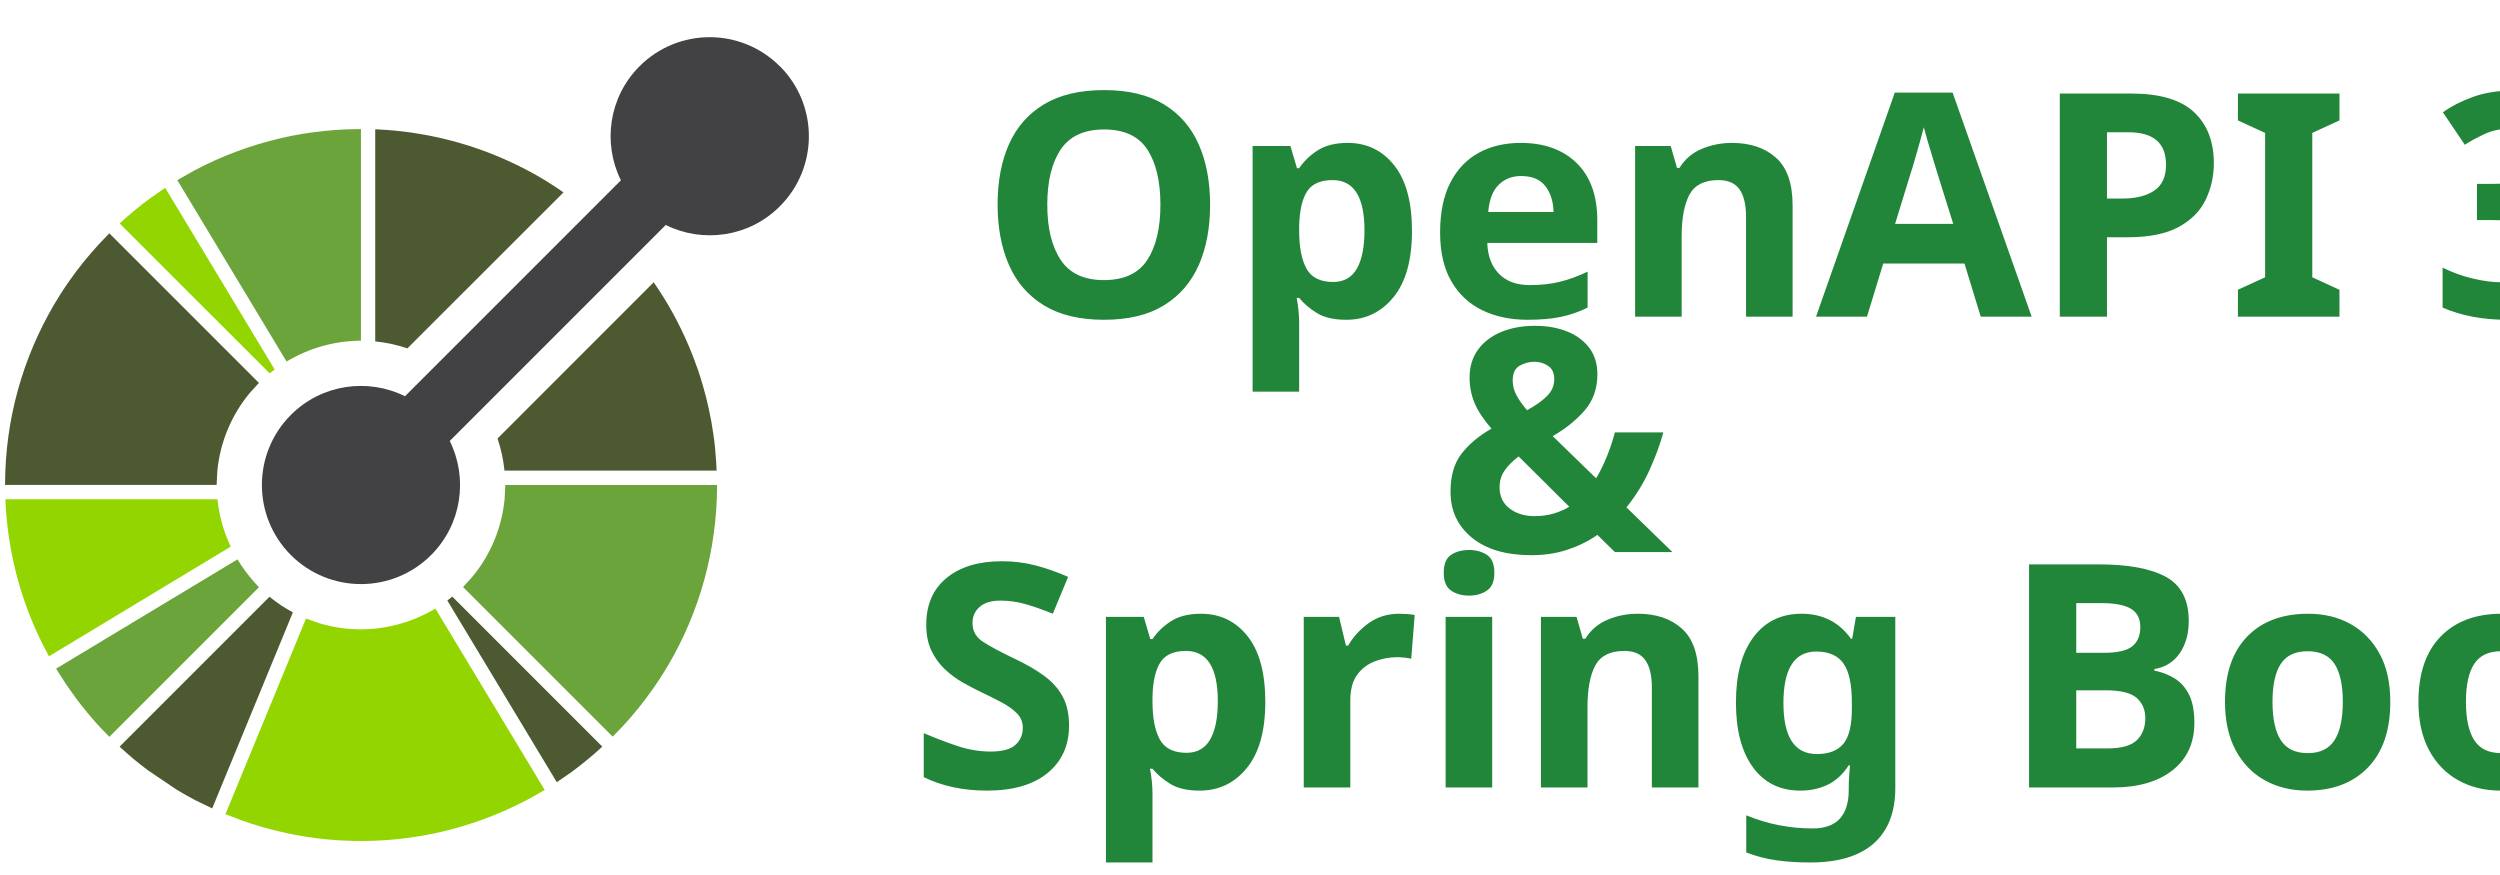
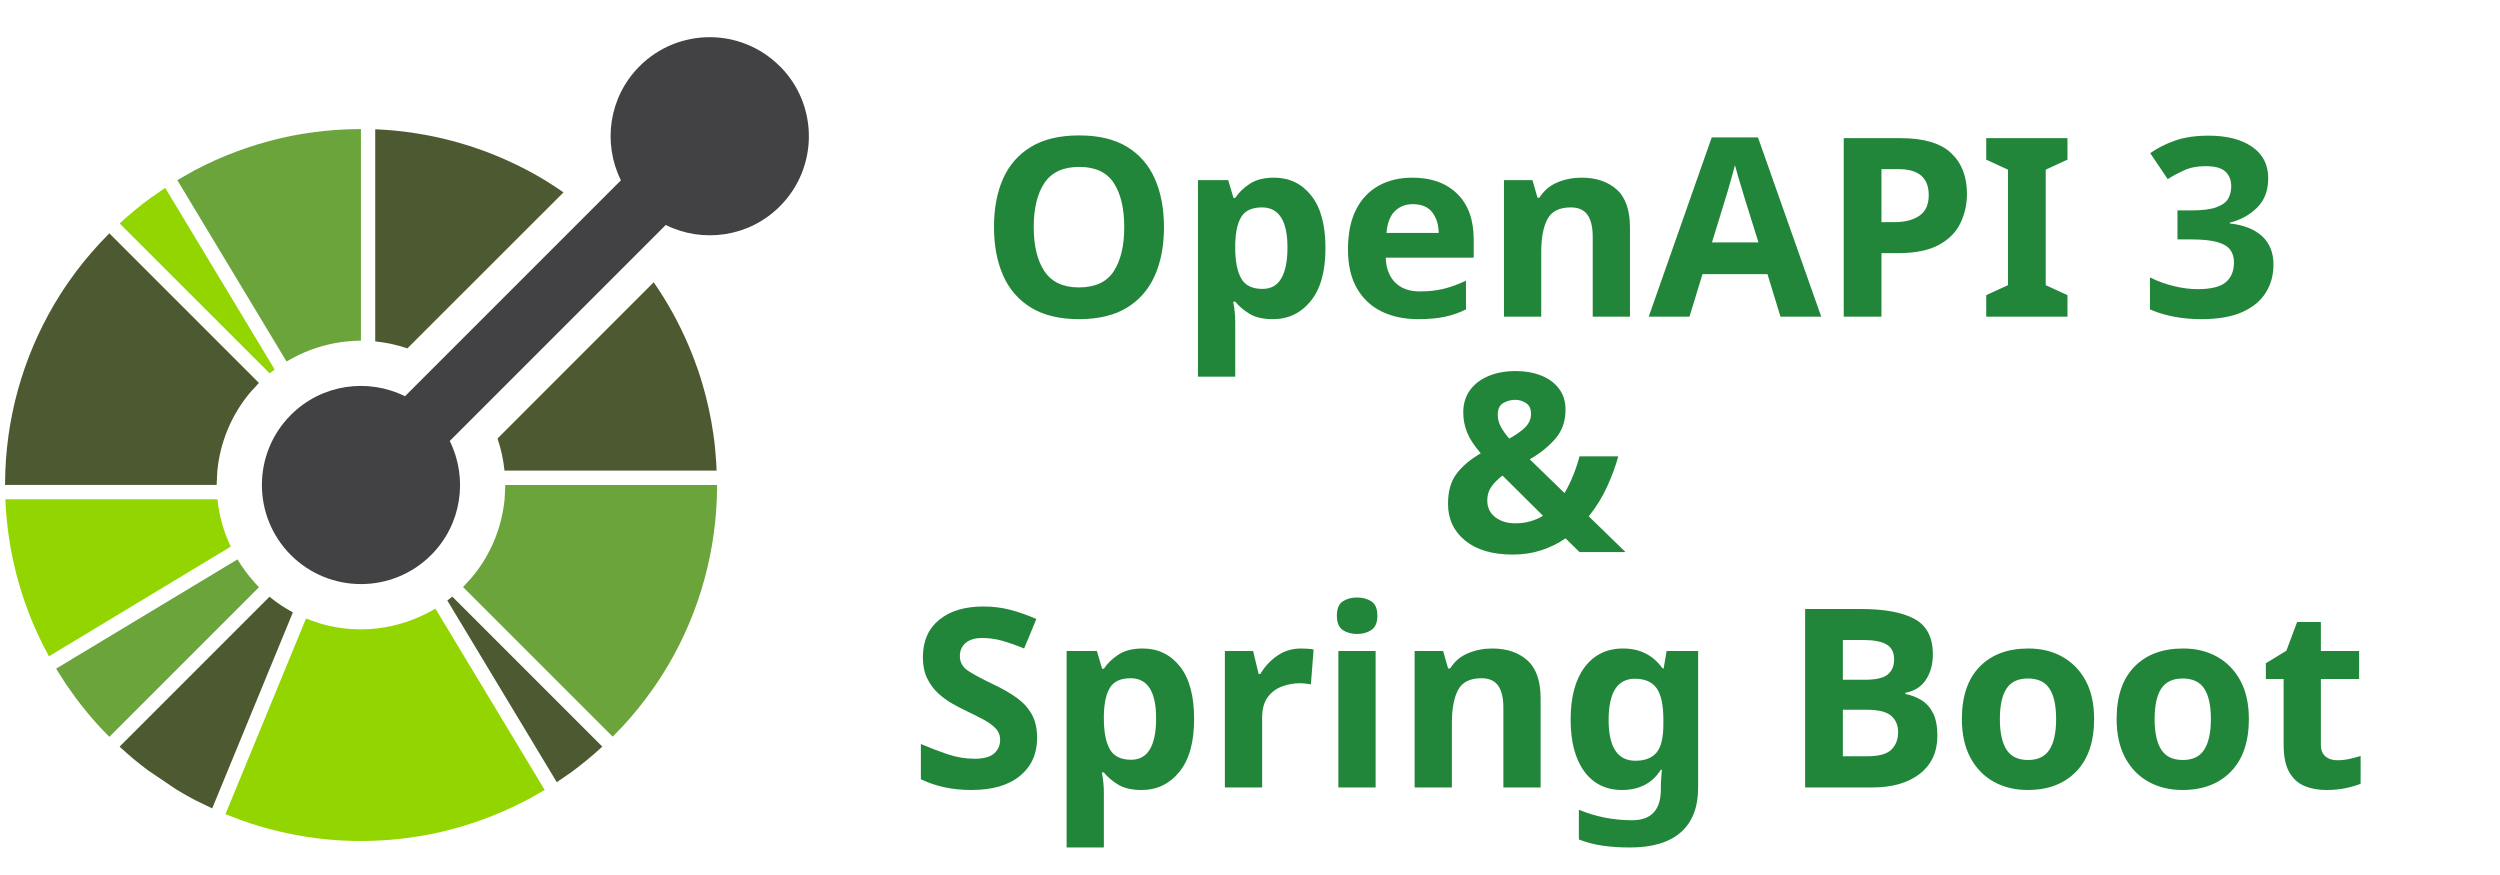
<svg xmlns="http://www.w3.org/2000/svg" version="1.1" width="200" height="70" viewBox="0 -50 6000 2100" xml:space="preserve">
  <defs>
</defs>
  <g transform="matrix(30.14 0 0 30.14 991.66 1018.78)" id="-FS38qg3Ry0a7v9X3t3Xn">
    <g style="" vector-effect="non-scaling-stroke">
      <g transform="matrix(1 0 0 1 -23.5 10.55)" id="u1BEYTAC_e2zI0wVjxJLY">
        <path style="stroke: none; stroke-width: 1; stroke-dasharray: none; stroke-linecap: round; stroke-dashoffset: 0; stroke-linejoin: round; stroke-miterlimit: 4; fill: rgb(147,213,0); fill-rule: nonzero; opacity: 1;" vector-effect="non-scaling-stroke" transform=" translate(-9, -43.05)" d="M 16.913 36.796 L 0.026 36.796 L 0.036 37.043 L 0.065 37.519 L 0.077 37.722 L 0.123 38.272 L 0.134 38.395 L 0.2 39.003 L 0.206 39.062 L 0.292 39.716 C 0.487 41.07 0.778 42.404 1.166 43.714 L 1.172 43.731 L 1.374 44.382 L 1.385 44.418 L 1.571 44.971 L 1.62 45.11 L 1.794 45.588 L 1.876 45.804 L 2.03 46.204 L 2.152 46.501 L 2.281 46.81 L 2.452 47.186 L 2.552 47.415 L 2.762 47.865 L 2.832 48.009 L 3.085 48.52 L 3.125 48.598 L 3.434 49.184 L 3.5 49.298 L 17.97 40.566 C 17.406 39.378 17.049 38.103 16.915 36.795 z M 0.824 44.545 L 0.829 44.56 L 1.374 44.389 z" stroke-linecap="round" />
      </g>
      <g transform="matrix(1 0 0 1 -16.48 20.48)" id="daTjKULIXJIS3T9KXTZJP">
        <path style="stroke: none; stroke-width: 1; stroke-dasharray: none; stroke-linecap: round; stroke-dashoffset: 0; stroke-linejoin: round; stroke-miterlimit: 4; fill: rgb(77,90,49); fill-rule: nonzero; opacity: 1;" vector-effect="non-scaling-stroke" transform=" translate(-16.02, -52.98)" d="M 21.063 44.553 L 9.122 56.494 L 9.307 56.664 L 9.817 57.117 L 10.217 57.461 L 10.327 57.552 L 10.791 57.926 L 10.851 57.973 L 11.362 58.365 C 11.369 58.369 11.375 58.374 11.381 58.379 L 13.607 59.883 L 13.687 59.932 L 14.125 60.191 L 14.394 60.344 L 14.649 60.487 L 15.114 60.738 L 15.179 60.772 L 16.495 61.411 L 22.921 45.801 C 22.259 45.448 21.633 45.03 21.053 44.555 z" stroke-linecap="round" />
      </g>
      <g transform="matrix(1 0 0 1 -20.36 16.15)" id="O1F_mlWpDLBou1524aWsT">
        <path style="stroke: none; stroke-width: 1; stroke-dasharray: none; stroke-linecap: round; stroke-dashoffset: 0; stroke-linejoin: round; stroke-miterlimit: 4; fill: rgb(107,164,58); fill-rule: nonzero; opacity: 1;" vector-effect="non-scaling-stroke" transform=" translate(-12.14, -48.65)" d="M 19.825 43.368 L 19.454 42.931 L 19.146 42.533 L 18.816 42.066 L 18.507 41.584 L 4.065 50.283 L 4.809 51.451 L 4.869 51.539 L 4.872 51.545 L 5.648 52.639 L 5.682 52.685 L 6.033 53.142 L 6.454 53.665 L 6.544 53.779 L 6.889 54.186 L 7.041 54.359 L 7.34 54.702 L 7.51 54.886 L 7.587 54.969 L 7.816 55.209 L 7.907 55.303 L 8.307 55.712 L 20.22 43.799 L 19.83 43.382 z" stroke-linecap="round" />
      </g>
      <g transform="matrix(1 0 0 1 8.89 19.44)" id="0ZljEKExoLH4ddz1_RVDe">
        <path style="stroke: none; stroke-width: 1; stroke-dasharray: none; stroke-linecap: round; stroke-dashoffset: 0; stroke-linejoin: round; stroke-miterlimit: 4; fill: rgb(77,90,49); fill-rule: nonzero; opacity: 1;" vector-effect="non-scaling-stroke" transform=" translate(-41.39, -51.94)" d="M 35.616 44.547 L 35.218 44.856 L 35.248 44.906 L 43.934 59.324 L 45.122 58.506 C 45.971 57.879 46.785 57.207 47.56 56.491 L 35.663 44.595 z" stroke-linecap="round" />
      </g>
      <g transform="matrix(1 0 0 1 10.34 27.51)" id="dHPyJjplKBy_CXjINvtoF">
        <path style="stroke: none; stroke-width: 1; stroke-dasharray: none; stroke-linecap: round; stroke-dashoffset: 0; stroke-linejoin: round; stroke-miterlimit: 4; fill: rgb(147,213,0); fill-rule: nonzero; opacity: 1;" vector-effect="non-scaling-stroke" transform=" translate(-42.84, -60.01)" d="M 42.835 60.01 L 42.855 59.999 L 42.854 59.998 L 42.835 60.009 z M 42.827 60.016 L 42.828 60.016 z" stroke-linecap="round" />
      </g>
      <g transform="matrix(1 0 0 1 10.4 27.47)" id="5lZwaR7r0h4TY1hvNqwAh">
        <path style="stroke: none; stroke-width: 1; stroke-dasharray: none; stroke-linecap: round; stroke-dashoffset: 0; stroke-linejoin: round; stroke-miterlimit: 4; fill: rgb(147,213,0); fill-rule: nonzero; opacity: 1;" vector-effect="non-scaling-stroke" transform=" translate(-42.9, -59.97)" d="M 42.855 59.993 L 42.969 59.936 L 42.967 59.932 L 42.855 59.999 z M 42.83 60.013 L 42.836 60.01 z" stroke-linecap="round" />
      </g>
      <g transform="matrix(1 0 0 1 10.33 27.5)" id="LDPSdczIKdUf_hLbCCpr5">
        <path style="stroke: none; stroke-width: 1; stroke-dasharray: none; stroke-linecap: round; stroke-dashoffset: 0; stroke-linejoin: round; stroke-miterlimit: 4; fill: rgb(147,213,0); fill-rule: nonzero; opacity: 1;" vector-effect="non-scaling-stroke" transform=" translate(-42.83, -60)" d="M 42.827 60.015 L 42.828 60.015 L 42.807 59.98 z M 42.835 60.009 L 42.855 59.999 L 42.835 60.009 z M 42.824 60.015 L 42.818 60.018 L 42.824 60.016 z" stroke-linecap="round" />
      </g>
      <g transform="matrix(1 0 0 1 10.33 27.52)" id="3cKSSKPyl-bl5FodQgmNY">
        <path style="stroke: none; stroke-width: 1; stroke-dasharray: none; stroke-linecap: round; stroke-dashoffset: 0; stroke-linejoin: round; stroke-miterlimit: 4; fill: rgb(147,213,0); fill-rule: nonzero; opacity: 1;" vector-effect="non-scaling-stroke" transform=" translate(-42.83, -60.02)" d="M 42.824 60.016 L 42.827 60.015 L 42.826 60.015 z" stroke-linecap="round" />
      </g>
      <g transform="matrix(1 0 0 1 10.39 27.48)" id="90XmJjwG7-DF2VsgrfDRj">
        <path style="stroke: none; stroke-width: 1; stroke-dasharray: none; stroke-linecap: round; stroke-dashoffset: 0; stroke-linejoin: round; stroke-miterlimit: 4; fill: rgb(147,213,0); fill-rule: nonzero; opacity: 1;" vector-effect="non-scaling-stroke" transform=" translate(-42.89, -59.98)" d="M 42.83 60.013 L 42.827 60.015 L 42.836 60.009 z M 42.855 60 L 42.968 59.936 L 42.855 60 z M 42.968 59.936 L 42.966 59.932 z M 42.815 60.022 L 42.816 60.022 z" stroke-linecap="round" />
      </g>
      <g transform="matrix(1 0 0 1 10.32 27.52)" id="eCJUL2KcgonzVFVlatWYd">
        <path style="stroke: none; stroke-width: 1; stroke-dasharray: none; stroke-linecap: round; stroke-dashoffset: 0; stroke-linejoin: round; stroke-miterlimit: 4; fill: rgb(147,213,0); fill-rule: nonzero; opacity: 1;" vector-effect="non-scaling-stroke" transform=" translate(-42.82, -60.02)" d="M 42.819 60.02 L 42.816 60.022 L 42.819 60.02 z" stroke-linecap="round" />
      </g>
      <g transform="matrix(1 0 0 1 -6.45 5.5)" id="YxvFYOYK0y8vKLn6BJX6x">
        <path style="stroke: none; stroke-width: 1; stroke-dasharray: none; stroke-linecap: round; stroke-dashoffset: 0; stroke-linejoin: round; stroke-miterlimit: 4; fill: rgb(147,213,0); fill-rule: nonzero; opacity: 1;" vector-effect="non-scaling-stroke" transform=" translate(-26.05, -38)" d="M 42.671 59.443 L 34.269 45.502 L 33.77 45.78 L 33.258 46.037 C 31.717 46.77 30.032 47.151 28.326 47.153 C 27.215 47.153 26.11 46.992 25.045 46.674 L 24.505 46.484 L 23.966 46.293 L 17.552 61.871 L 17.599 61.888 L 17.648 61.907 L 17.649 61.907 L 17.662 61.913 L 18.893 62.384 C 20.767 63.045 22.705 63.509 24.675 63.768 L 24.906 63.799 L 25.604 63.875 L 25.717 63.885 L 26.277 63.932 L 26.467 63.944 L 26.957 63.972 L 27.257 63.984 L 27.647 63.998 L 28.343 64.006 C 29.919 64.006 31.493 63.875 33.047 63.614 L 33.126 63.603 L 33.62 63.513 L 33.906 63.459 L 34.195 63.398 L 34.676 63.292 L 34.763 63.272 C 37.128 62.72 39.412 61.868 41.561 60.737 L 41.561 60.736 L 41.978 60.508 L 42.825 60.03 L 42.811 59.99 L 42.832 60.026 L 42.859 60.01 L 42.97 59.943 z M 21.07 26.77 L 21.468 26.462 L 21.438 26.412 L 12.753 11.999 L 11.562 12.82 C 10.722 13.438 9.909 14.109 9.127 14.832 L 21.024 26.723 z" stroke-linecap="round" />
      </g>
      <g transform="matrix(1 0 0 1 -10.27 -11)" id="Z5T2o5-Rme1lta802JeYg">
        <path style="stroke: none; stroke-width: 1; stroke-dasharray: none; stroke-linecap: round; stroke-dashoffset: 0; stroke-linejoin: round; stroke-miterlimit: 4; fill: rgb(77,90,49); fill-rule: nonzero; opacity: 1;" vector-effect="non-scaling-stroke" transform=" translate(-22.23, -21.5)" d="M 8.303 15.618 L 7.512 16.444 C 6.633 17.395 5.83 18.387 5.105 19.426 L 5.001 19.575 L 4.759 19.932 L 4.513 20.307 L 4.424 20.444 C 1.739 24.662 0.221 29.517 0.025 34.514 L 0.01 35.085 L 1.734723475976807e-18 35.656 L 16.848 35.656 L 16.875 35.085 L 16.907 34.514 C 17.128 32.262 18.012 30.127 19.448 28.378 C 19.562 28.232 19.703 28.095 19.832 27.953 L 20.215 27.529 z M 43.066 11.436 L 42.996 11.394 L 42.549 11.128 L 42.288 10.979 L 42.025 10.833 L 41.568 10.586 L 41.496 10.548 C 40.51 10.034 39.495 9.576 38.458 9.177 L 38.378 9.146 L 37.692 8.899 C 35.852 8.256 33.949 7.805 32.015 7.552 L 31.778 7.52 L 31.541 7.494 L 31.084 7.444 L 30.956 7.433 L 30.411 7.387 L 29.725 7.345 L 29.477 7.335 L 29.477 24.224 C 30.344 24.314 31.203 24.498 32.036 24.781 L 44.47 12.358 C 44.01 12.037 43.54 11.729 43.062 11.436 z" stroke-linecap="round" />
      </g>
      <g transform="matrix(1 0 0 1 -11.47 -15.93)" id="L37GyXUZ0f3207xxV386Y">
        <path style="stroke: none; stroke-width: 1; stroke-dasharray: none; stroke-linecap: round; stroke-dashoffset: 0; stroke-linejoin: round; stroke-miterlimit: 4; fill: rgb(107,164,58); fill-rule: nonzero; opacity: 1;" vector-effect="non-scaling-stroke" transform=" translate(-21.03, -16.57)" d="M 14.016 11.873 L 13.721 11.383 z M 13.713 11.382 L 13.715 11.385 z M 27.772 7.328 L 27.201 7.34 C 26.009 7.388 24.82 7.51 23.64 7.707 L 23.562 7.72 L 23.068 7.81 L 22.782 7.864 L 22.492 7.925 L 22.012 8.03 L 21.925 8.049 C 19.56 8.601 17.276 9.453 15.127 10.585 L 13.716 11.382 L 13.718 11.385 L 22.414 25.823 L 22.913 25.545 L 23.424 25.287 C 24.611 24.721 25.887 24.363 27.196 24.23 L 27.767 24.184 L 28.338 24.165 L 28.338 7.316 C 28.147 7.316 27.957 7.324 27.767 7.327 z" stroke-linecap="round" />
      </g>
      <g transform="matrix(1 0 0 1 15.44 -5.48)" id="J3nDOjfbOs1y6KEpgksPZ">
        <path style="stroke: none; stroke-width: 1; stroke-dasharray: none; stroke-linecap: round; stroke-dashoffset: 0; stroke-linejoin: round; stroke-miterlimit: 4; fill: rgb(77,90,49); fill-rule: nonzero; opacity: 1;" vector-effect="non-scaling-stroke" transform=" translate(-47.94, -27.02)" d="M 56.651 34.265 L 56.624 33.811 L 56.609 33.584 L 56.554 32.912 L 56.497 32.316 L 56.491 32.268 L 56.488 32.245 L 56.402 31.603 C 56.401 31.597 56.401 31.589 56.399 31.583 C 56.205 30.236 55.914 28.905 55.528 27.599 L 55.52 27.574 L 55.333 26.967 L 55.307 26.887 L 55.124 26.342 L 55.067 26.195 L 54.896 25.725 L 54.81 25.496 L 54.659 25.109 L 54.534 24.804 L 54.408 24.504 L 54.24 24.121 L 54.143 23.905 L 53.93 23.45 L 53.864 23.312 L 53.608 22.794 L 53.274 22.151 C 53.27 22.145 53.267 22.137 53.263 22.131 C 52.773 21.231 52.235 20.357 51.651 19.515 L 39.214 31.957 C 39.495 32.786 39.681 33.644 39.77 34.515 L 56.66 34.515 L 56.651 34.265 z" stroke-linecap="round" />
      </g>
      <g transform="matrix(1 0 0 1 14.09 13.18)" id="b7AE79NFpvnXqu6QzNIC1">
        <path style="stroke: none; stroke-width: 1; stroke-dasharray: none; stroke-linecap: round; stroke-dashoffset: 0; stroke-linejoin: round; stroke-miterlimit: 4; fill: rgb(107,164,58); fill-rule: nonzero; opacity: 1;" vector-effect="non-scaling-stroke" transform=" translate(-46.59, -45.68)" d="M 39.837 35.658 L 39.81 36.229 L 39.778 36.8 C 39.561 38.994 38.714 41.142 37.238 42.936 C 37.124 43.082 36.983 43.219 36.854 43.361 L 36.471 43.785 L 48.384 55.698 L 48.784 55.285 L 49.184 54.872 C 50.066 53.918 50.871 52.918 51.597 51.88 L 51.682 51.758 L 51.944 51.373 L 52.17 51.027 L 52.284 50.858 C 55.016 46.573 56.478 41.705 56.675 36.799 L 56.69 36.228 L 56.7 35.657 L 39.837 35.657 z" stroke-linecap="round" />
      </g>
      <g transform="matrix(1 0 0 1 9.73 -10.73)" id="NGdg_PN8UrZeVdb4pwrlc">
        <path style="stroke: none; stroke-width: 1; stroke-dasharray: none; stroke-linecap: round; stroke-dashoffset: 0; stroke-linejoin: round; stroke-miterlimit: 4; fill: rgb(66,65,67); fill-rule: nonzero; opacity: 1;" vector-effect="non-scaling-stroke" transform=" translate(-42.23, -21.77)" d="M 61.689 2.312 C 58.607 -0.77 53.609 -0.77 50.527 2.312 C 48.068 4.771 47.576 8.446 49.041 11.398 L 31.848 28.591 C 28.896 27.127 25.22 27.618 22.762 30.077 C 19.683 33.161 19.683 38.156 22.762 41.24 C 25.846 44.319 30.841 44.318 33.925 41.239 C 36.384 38.78 36.874 35.105 35.411 32.153 L 52.609 14.955 C 55.561 16.419 59.237 15.928 61.695 13.469 C 64.778 10.388 64.778 5.39 61.695 2.308 z" stroke-linecap="round" />
      </g>
    </g>
  </g>
  <g transform="matrix(1 0 0 1 3645.74 1285.87)" style="" id="v83j84MYzrgG1nH3HjDf-">
-     <text xml:space="preserve" font-family="Poppins" font-size="750" font-style="normal" font-weight="600" line-height="1" style="stroke: none; stroke-width: 1; stroke-dasharray: none; stroke-linecap: butt; stroke-dashoffset: 0; stroke-linejoin: miter; stroke-miterlimit: 4; fill: rgb(34,134,58); fill-rule: nonzero; opacity: 1; white-space: pre;">
+     <text xml:space="preserve" font-family="Poppins" font-size="600" font-style="normal" font-weight="600" line-height="1" style="stroke: none; stroke-width: 1; stroke-dasharray: none; stroke-linecap: butt; stroke-dashoffset: 0; stroke-linejoin: miter; stroke-miterlimit: 4; fill: rgb(34,134,58); fill-rule: nonzero; opacity: 1; white-space: pre;">
      <tspan x="-1295" y="-575.89">OpenAPI 3</tspan>
      <tspan x="-194.5" y="-10.9">&amp;</tspan>
      <tspan x="-1463.25" y="554.11">Spring Boot</tspan>
    </text>
  </g>
</svg>
